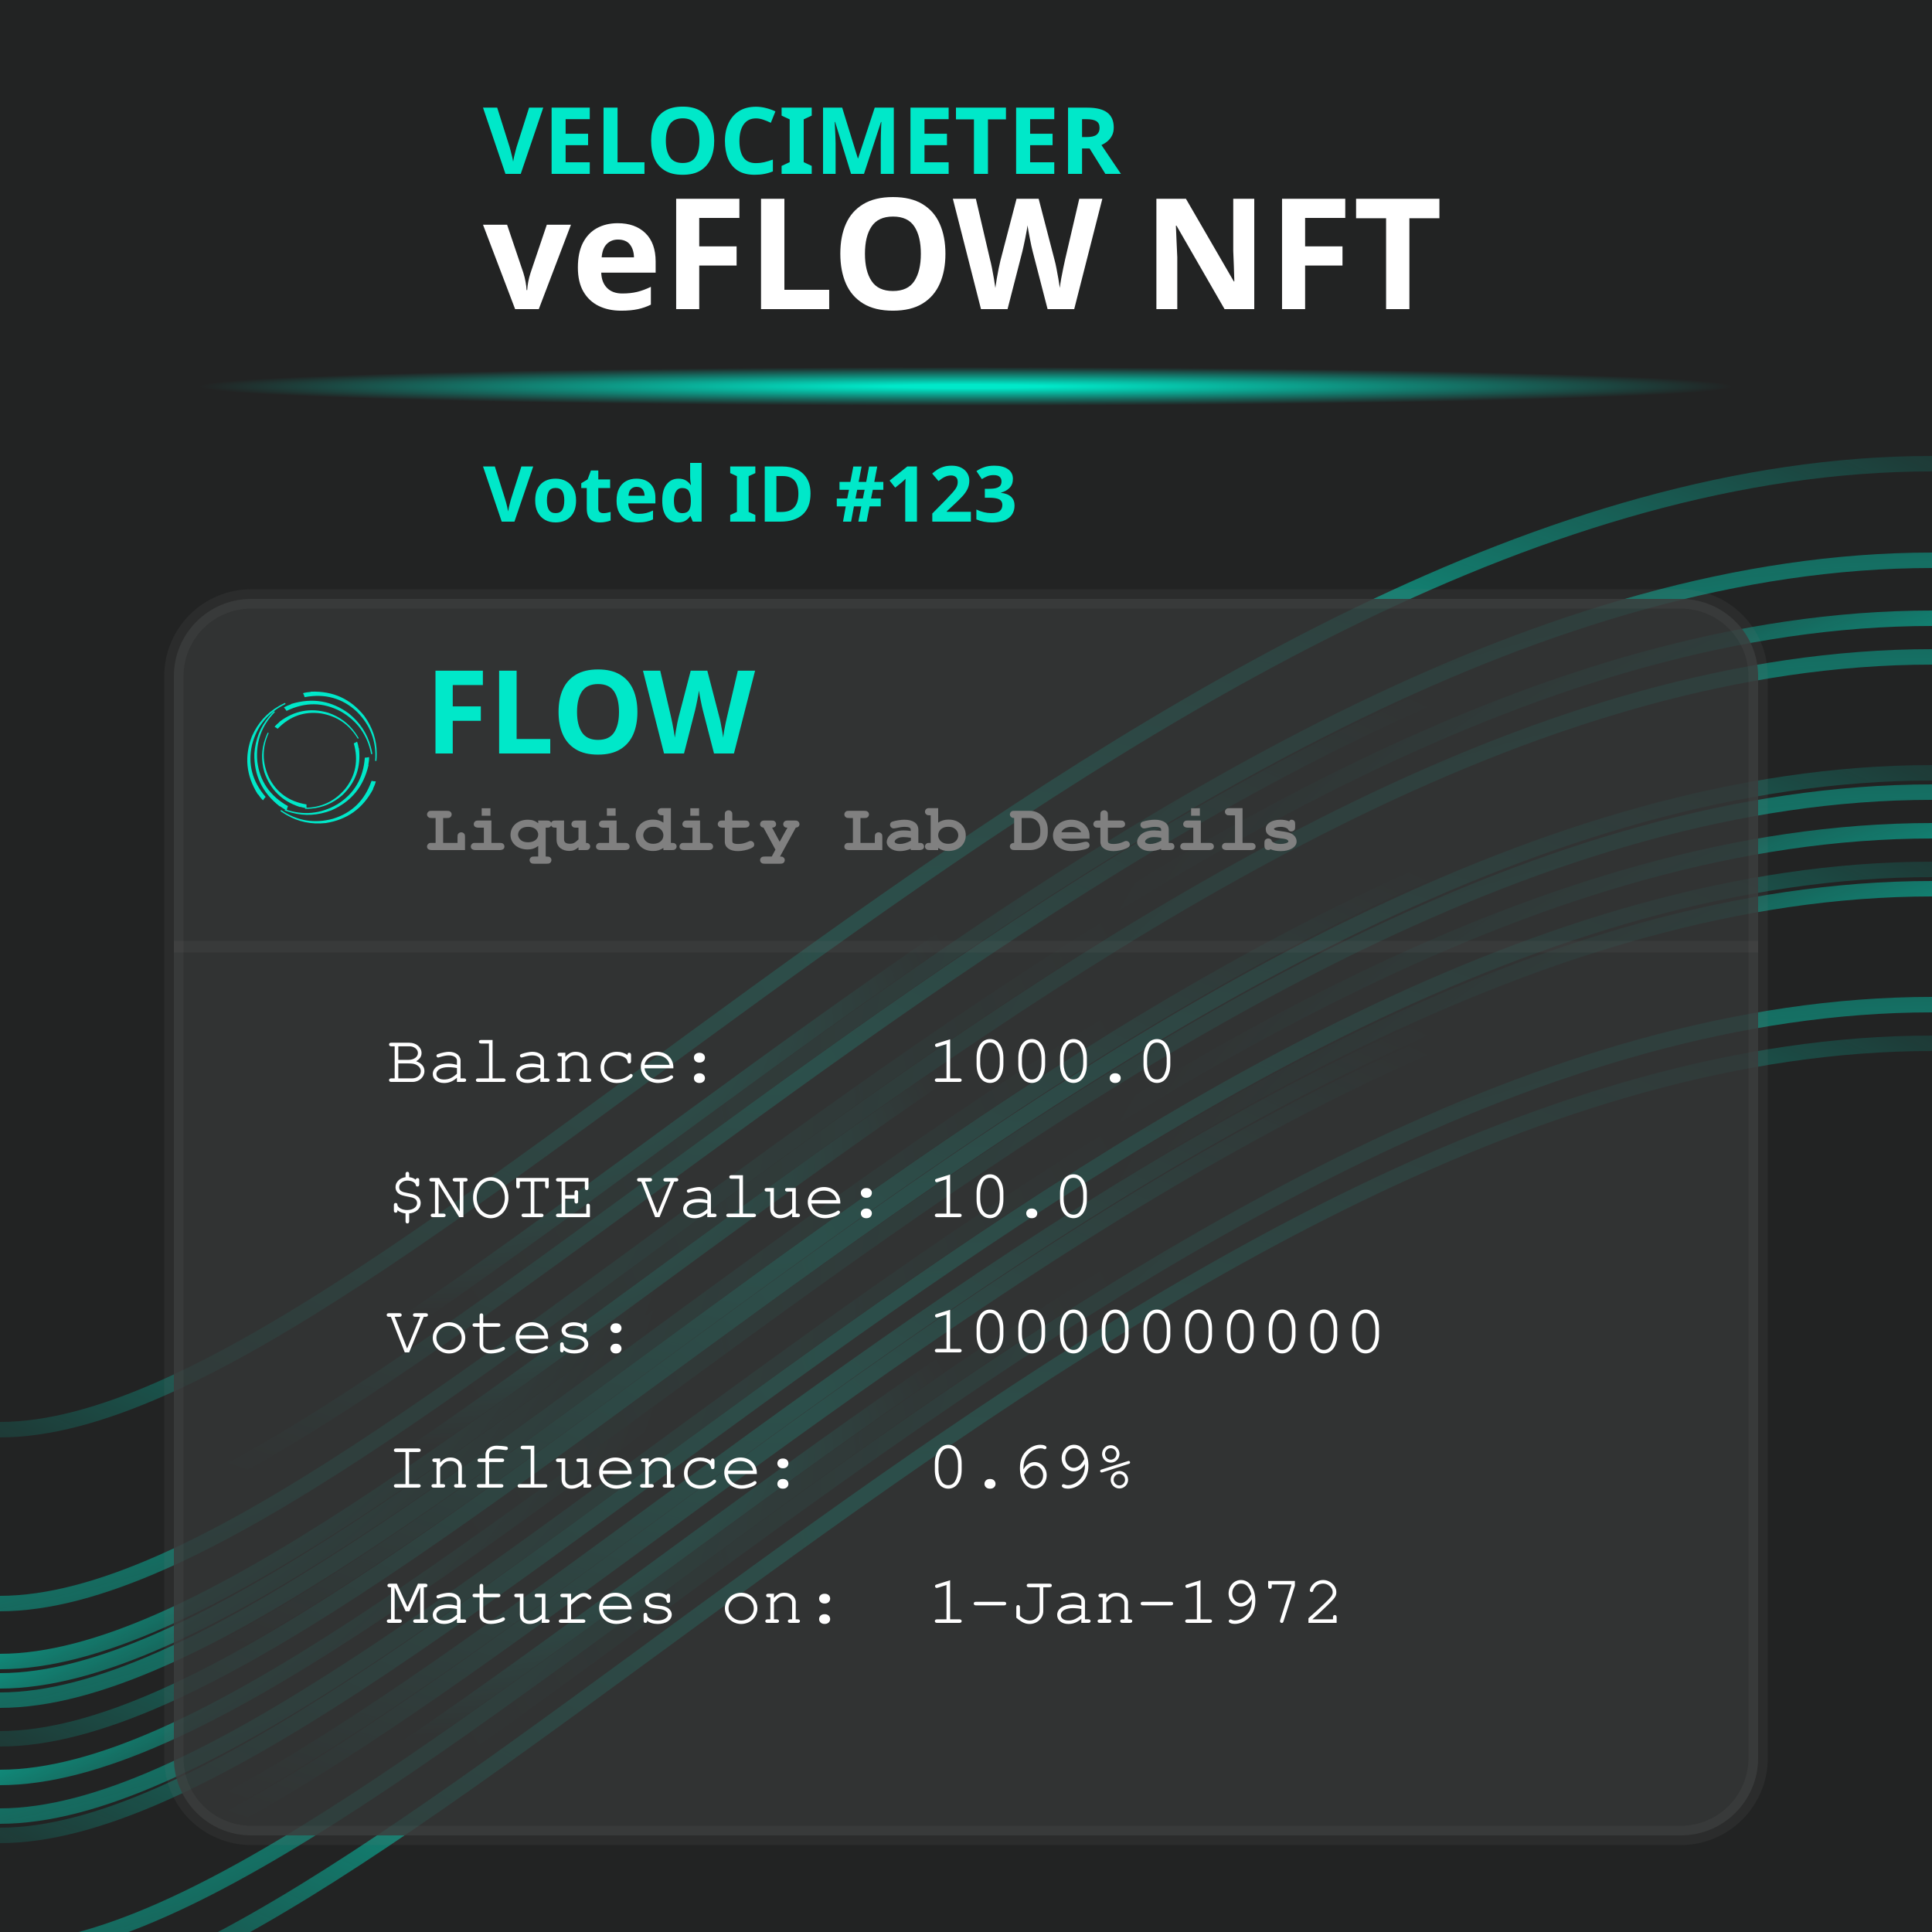
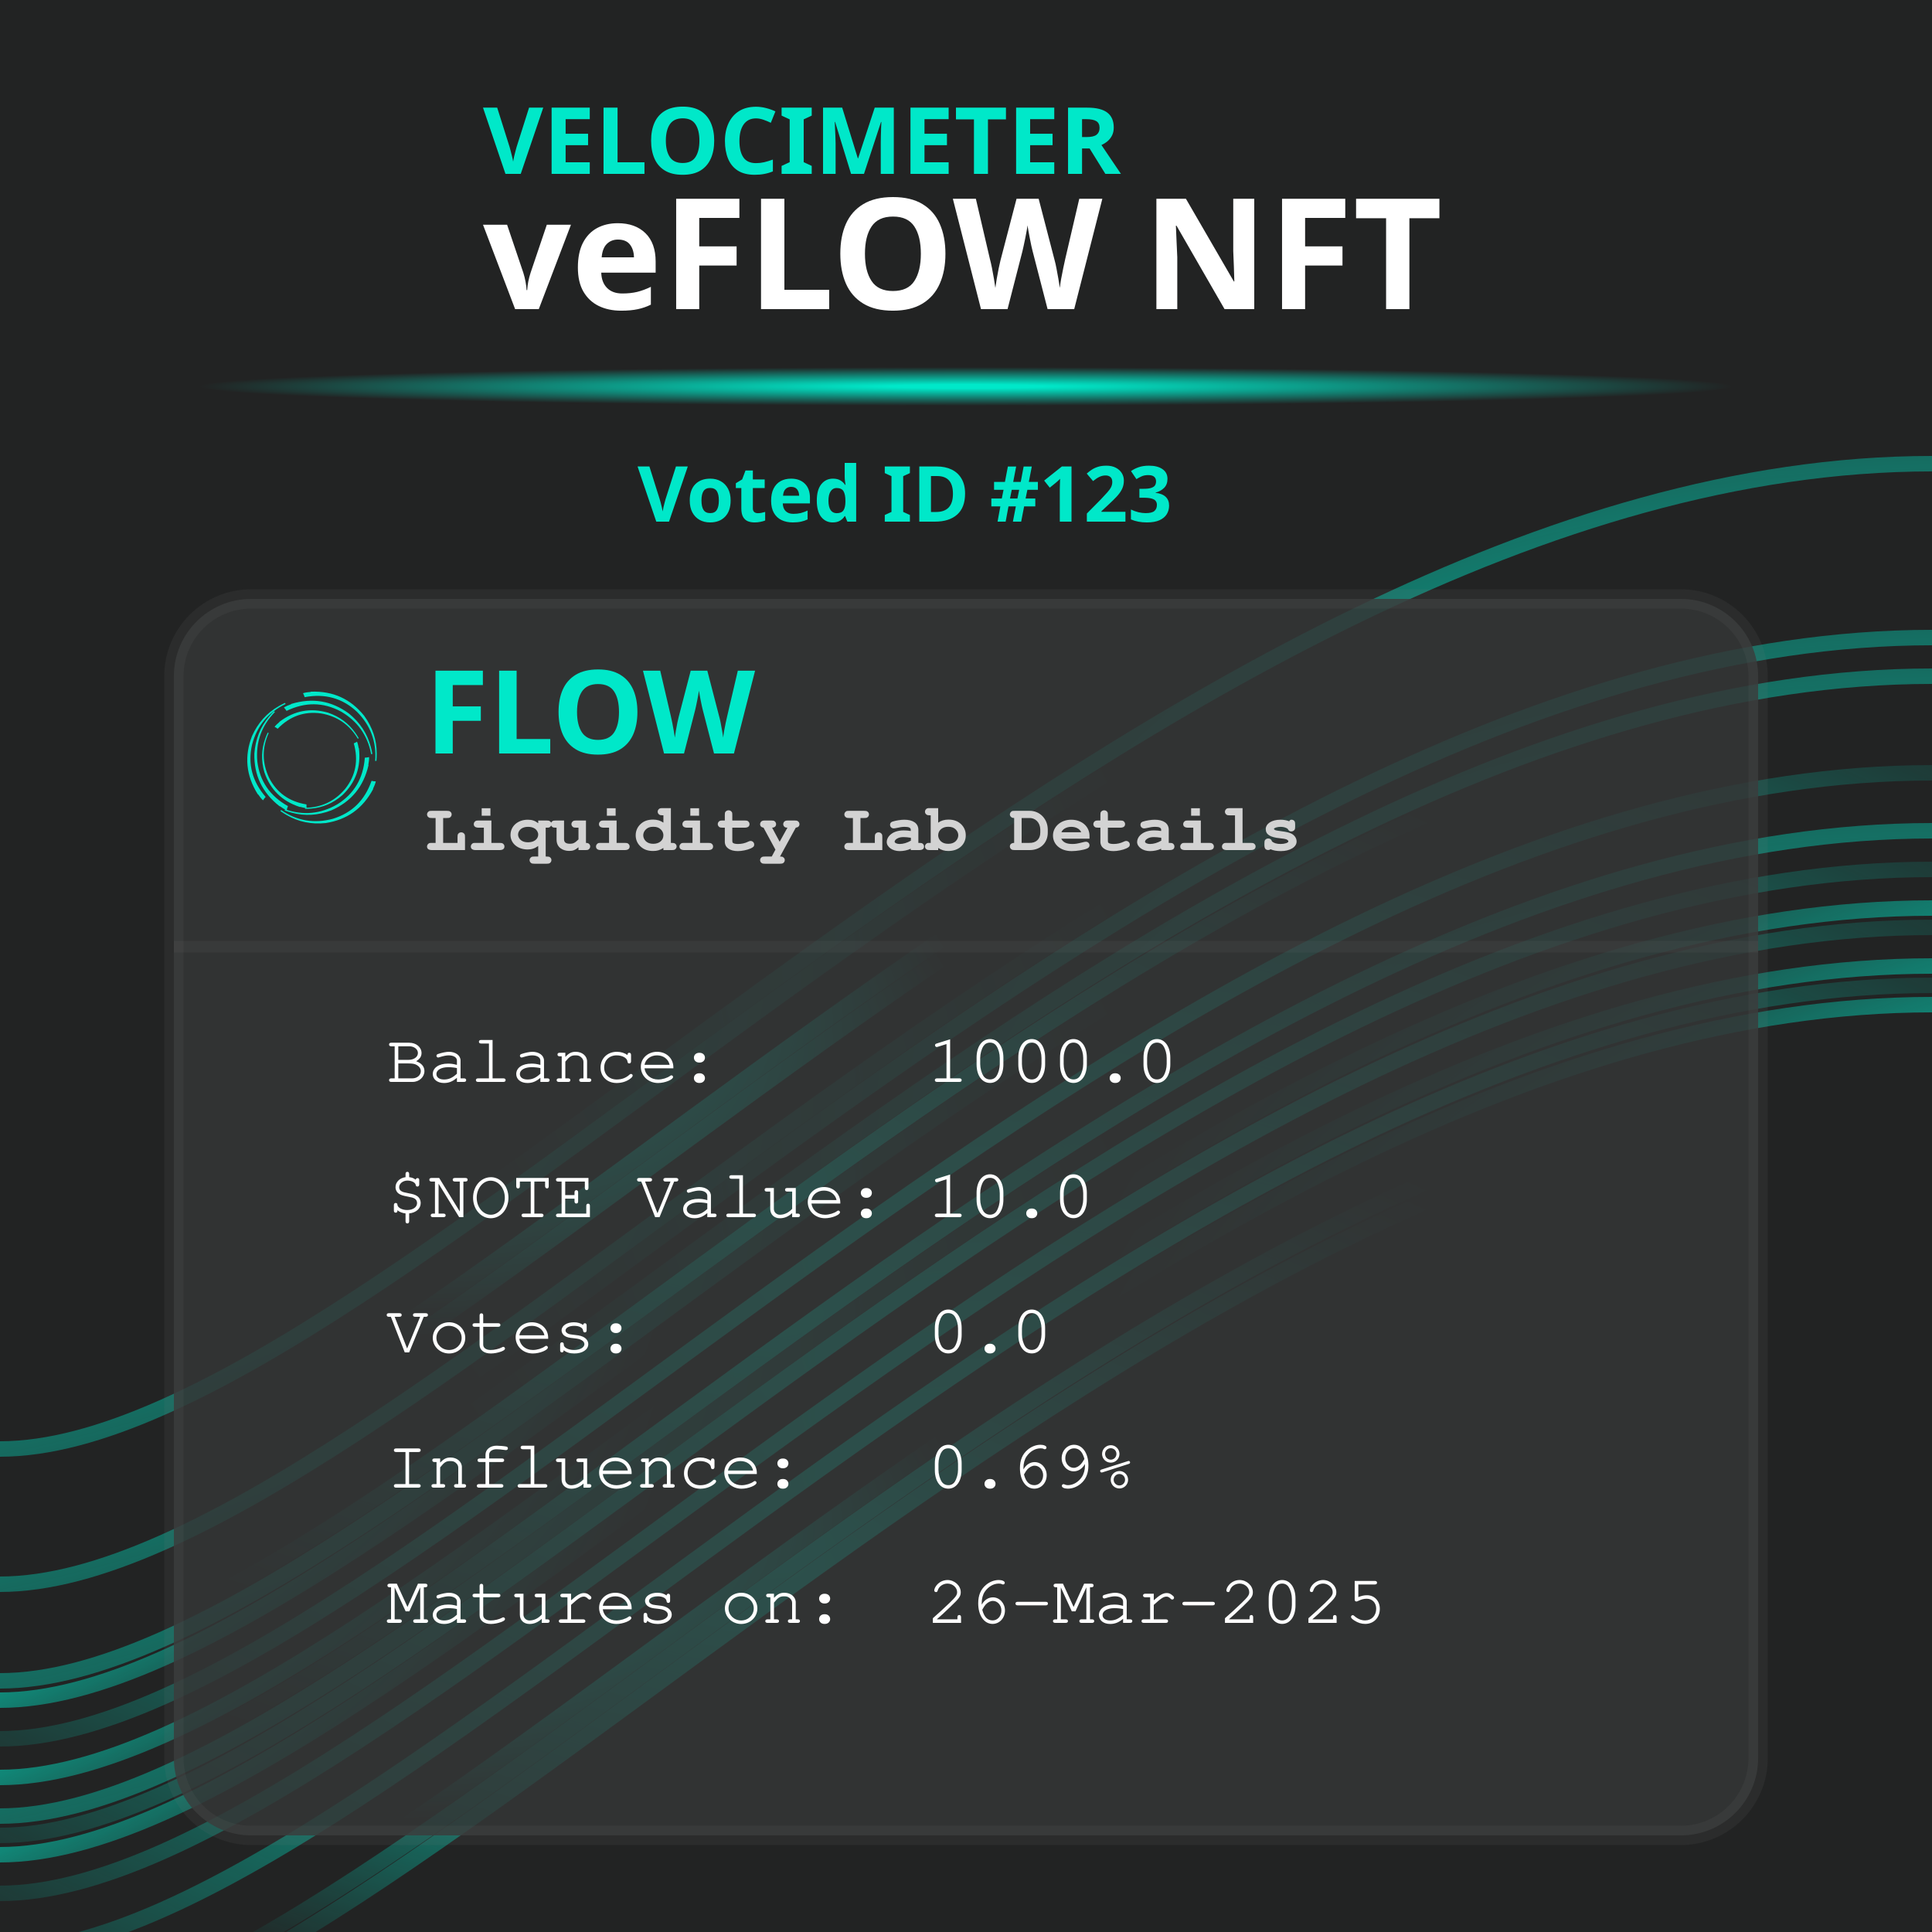
<svg xmlns="http://www.w3.org/2000/svg" version="1.1" viewBox="0 0 500 500" width="500" height="500">
  <defs>
    <path id="curve" d="m0 450 c100-0 300-250 500-250" fill="none" stroke-width="4" />
    <radialGradient id="curveGradiant_0" r="100%" cx="50%">
      <stop stop-color="#00e8c9" offset="0%" stop-opacity="1" />
      <stop stop-color="#00e8c9" offset="80%" stop-opacity="0" />
    </radialGradient>
    <radialGradient id="curveGradiant_1" r="80%" cx="-20%">
      <stop stop-color="#00e8c9" offset="10%" stop-opacity="1" />
      <stop stop-color="#00e8c9" offset="100%" stop-opacity="0" />
    </radialGradient>
    <radialGradient id="curveGradiant_2" r="50%" cx="40%">
      <stop stop-color="#00e8c9" offset="0%" stop-opacity="1" />
      <stop stop-color="#00e8c9" offset="100%" stop-opacity="0" />
    </radialGradient>
    <radialGradient id="curveGradiant_3" r="80%" cx="100%">
      <stop stop-color="#00e8c9" offset="0%" stop-opacity="1" />
      <stop stop-color="#00e8c9" offset="100%" stop-opacity="0" />
    </radialGradient>
    <radialGradient id="curveGradiant_4" r="75%" cx="-40%">
      <stop stop-color="#00e8c9" offset="70%" stop-opacity="1" />
      <stop stop-color="#00e8c9" offset="100%" stop-opacity="0" />
    </radialGradient>
    <radialGradient id="curveGradiant_5" r="75%" cx="130%">
      <stop stop-color="#00e8c9" offset="50%" stop-opacity="1" />
      <stop stop-color="#00e8c9" offset="100%" stop-opacity="0" />
    </radialGradient>
    <radialGradient id="curveGradiant_6" r="30%" cx="20%">
      <stop stop-color="#00e8c9" offset="50%" stop-opacity="1" />
      <stop stop-color="#00e8c9" offset="100%" stop-opacity="0" />
    </radialGradient>
    <radialGradient id="curveGradiant_7" r="30%" cx="70%">
      <stop stop-color="#00e8c9" offset="50%" stop-opacity="1" />
      <stop stop-color="#00e8c9" offset="100%" stop-opacity="0" />
    </radialGradient>
    <radialGradient id="greenGradiant">
      <stop stop-color="#00e8c9" offset="10%" />
      <stop stop-color="#222323" offset="100%" />
    </radialGradient>
  </defs>
  <rect x="0" y="0" width="100%" height="100%" fill="#222323" />
  <use href="#curve" y="0" stroke="url(#curveGradiant_0)" />
  <use href="#curve" y="20" stroke="url(#curveGradiant_1)" />
-   <use href="#curve" y="40" stroke="url(#curveGradiant_2)" />
-   <use href="#curve" y="60" stroke="url(#curveGradiant_3)" />
-   <use href="#curve" y="-20" stroke="url(#curveGradiant_4)" />
-   <use href="#curve" y="-40" stroke="url(#curveGradiant_5)" />
+   <use href="#curve" y="-20" stroke="url(#curveGradiant_2)" />
+   <use href="#curve" y="-80" stroke="url(#curveGradiant_3)" />
+   <use href="#curve" y="10" stroke="url(#curveGradiant_4)" />
+   <use href="#curve" y="35" stroke="url(#curveGradiant_5)" />
+   <use href="#curve" y="-55" stroke="url(#curveGradiant_6)" />
+   <use href="#curve" y="55" stroke="url(#curveGradiant_0)" />
+   <use href="#curve" y="-75" stroke="url(#curveGradiant_1)" />
+   <use href="#curve" y="75" stroke="url(#curveGradiant_2)" />
+   <use href="#curve" y="-25" stroke="url(#curveGradiant_3)" />
+   <use href="#curve" y="-10" stroke="url(#curveGradiant_4)" />
+   <use href="#curve" y="60" stroke="url(#curveGradiant_5)" />
  <use href="#curve" y="-60" stroke="url(#curveGradiant_6)" />
-   <use href="#curve" y="-80" stroke="url(#curveGradiant_0)" />
-   <use href="#curve" y="-10" stroke="url(#curveGradiant_1)" />
-   <use href="#curve" y="-50" stroke="url(#curveGradiant_2)" />
-   <use href="#curve" y="-30" stroke="url(#curveGradiant_3)" />
-   <use href="#curve" y="10" stroke="url(#curveGradiant_4)" />
-   <use href="#curve" y="30" stroke="url(#curveGradiant_5)" />
-   <use href="#curve" y="50" stroke="url(#curveGradiant_6)" />
-   <use href="#curve" y="70" stroke="url(#curveGradiant_0)" />
-   <use href="#curve" y="55" stroke="url(#curveGradiant_1)" />
-   <use href="#curve" y="-5" stroke="url(#curveGradiant_2)" />
-   <use href="#curve" y="5" stroke="url(#curveGradiant_3)" />
-   <use href="#curve" y="-15" stroke="url(#curveGradiant_4)" />
-   <use href="#curve" y="15" stroke="url(#curveGradiant_5)" />
-   <use href="#curve" y="-25" stroke="url(#curveGradiant_6)" />
+   <use href="#curve" y="40" stroke="url(#curveGradiant_0)" />
+   <use href="#curve" y="-40" stroke="url(#curveGradiant_1)" />
+   <use href="#curve" y="80" stroke="url(#curveGradiant_2)" />
+   <use href="#curve" y="15" stroke="url(#curveGradiant_3)" />
+   <use href="#curve" y="30" stroke="url(#curveGradiant_4)" />
+   <use href="#curve" y="50" stroke="url(#curveGradiant_5)" />
+   <use href="#curve" y="70" stroke="url(#curveGradiant_6)" />
  <use href="#curve" y="25" stroke="url(#curveGradiant_0)" />
-   <use href="#curve" y="-35" stroke="url(#curveGradiant_1)" />
-   <use href="#curve" y="35" stroke="url(#curveGradiant_2)" />
-   <use href="#curve" y="-55" stroke="url(#curveGradiant_3)" />
-   <text x="125" y="135" font-family="Lucida Console" fill="#00e8c9" font-size="20px" font-weight="600">Voted ID #123</text>
+   <use href="#curve" y="-15" stroke="url(#curveGradiant_1)" />
+   <use href="#curve" y="15" stroke="url(#curveGradiant_2)" />
+   <use href="#curve" y="-35" stroke="url(#curveGradiant_3)" />
+   <text x="165" y="135" font-family="Lucida Console" fill="#00e8c9" font-size="20px" font-weight="600">Voted ID #123</text>
  <g>
    <text x="125" y="45" font-family="Lucida Console" fill="#00e8c9" font-size="24px" font-weight="600">VELOCIMETER</text>
    <text x="125" y="80" font-family="Lucida Console" fill="white" font-size="40px" font-weight="600">veFLOW NFT</text>
    <ellipse cx="250" cy="100" rx="200" ry="5" fill="url('#greenGradiant')" />
  </g>
  <rect x="45" y="155" width="410" height="320" rx="20" fill="#343636" fill-opacity="85%" stroke="gray" stroke-width="5" stroke-opacity="10%" />
  <line x1="45" y1="245" x2="455" y2="245" stroke="gray" stroke-width="3" stroke-opacity="10%" />
  <g font-family="Courier" fill="white" font-size="18px">
    <text x="100" y="280">Balance:</text>
    <text x="100" y="315">$NOTE Value:</text>
    <text x="100" y="350">Votes:</text>
    <text x="100" y="385">Influence:</text>
    <text x="100" y="420">Matures on:</text>
  </g>
  <g font-family="Courier" fill="white" font-size="18px">
    <text x="240" y="280">1000.0</text>
    <text x="240" y="315">10.0</text>
-     <text x="240" y="350">10000000000</text>
+     <text x="240" y="350">0.0</text>
    <text x="240" y="385">0.69%</text>
-     <text x="240" y="420">1-Jan-1972</text>
+     <text x="240" y="420">26-Mar-2025</text>
  </g>
  <g>
    <polygon fill="#00e8c9" points="42,31 53,31 73,50 93,31 104,31 73,85 Z" />
    <polygon fill="#222323" points="58,43 73,52 88,43 73,69 Z" />
  </g>
  <g transform="translate(75 175) scale(2.5)">
    <path d="m2.2 1.6c2.3-0.074 4.1 0.76 5.5 2.5 0.87 1.2 1.3 2.5 1.3 3.9 3e-3 0.26-8e-3 0.51-0.033 0.77h-0.13c0.15-2-0.49-3.7-1.9-5.1-1.5-1.4-3.3-1.9-5.4-1.5-0.041-0.14-0.096-0.28-0.17-0.41 0.25-0.081 0.53-0.11 0.78-0.13z" id="arcLg" fill="#00e8c9" />
    <use href="#arcLg" transform="rotate(120 2.5 8.5)" />
    <use href="#arcLg" transform="rotate(240 2.5 8.5)" />
    <use href="#arcLg" transform="rotate(345 6 10)" />
    <use href="#arcLg" transform="rotate(105 2.5 7.5) translate(0.5 0)" />
    <use href="#arcLg" transform="translate(0 1.25) rotate(220 2.5 7.5)" />
    <g transform="rotate(340 6 7) scale(0.85)">
      <use href="#arcLg" transform="rotate(345 6 10)" />
      <use href="#arcLg" transform="rotate(105 2.5 7.5) translate(0.5 0)" />
      <use href="#arcLg" transform="translate(0 1.25) rotate(220 2.5 7.5)" />
    </g>
  </g>
  <text x="110" y="195" font-family="Lucida Console" fill="#00e8c9" font-size="30px" font-weight="800">FLOW</text>
-   <text x="110" y="220" font-family="Courier" fill="gray" font-size="18px" font-weight="800">Liquidity Lab Details</text>
+   <text x="110" y="220" font-family="Courier" fill="lightGray" font-size="18px" font-weight="800">Liquidity Lab Details</text>
</svg>
